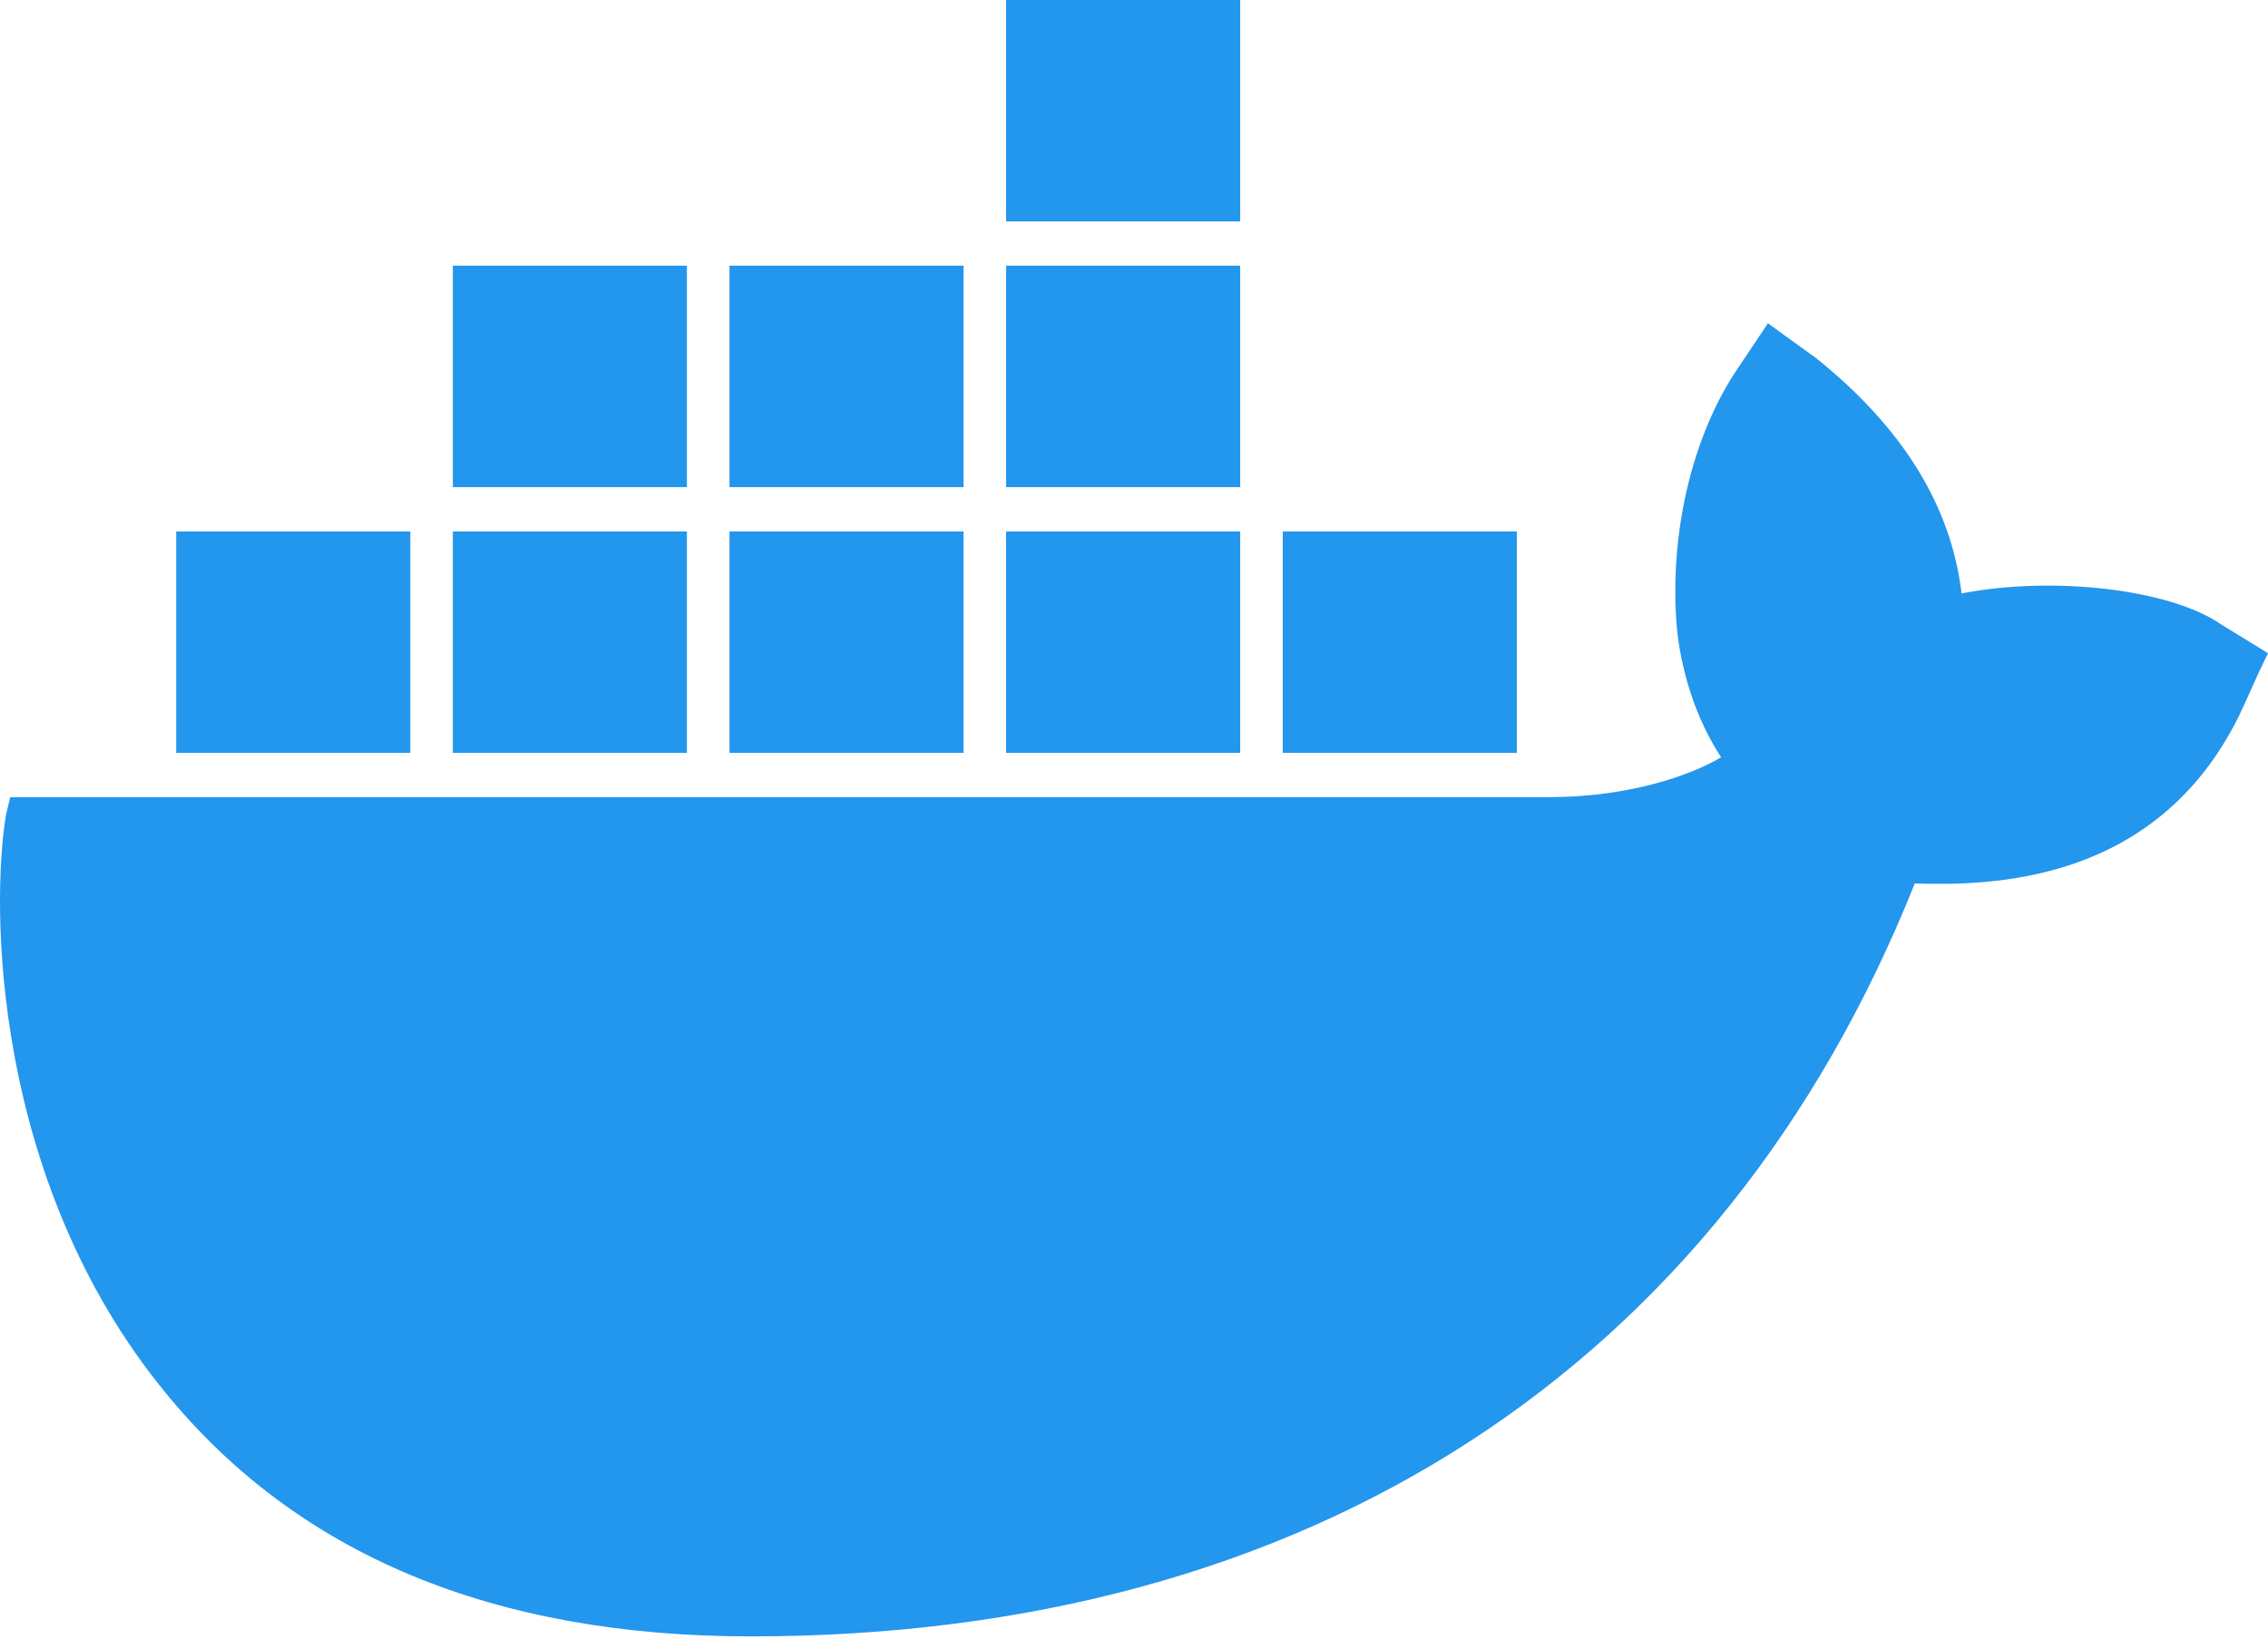
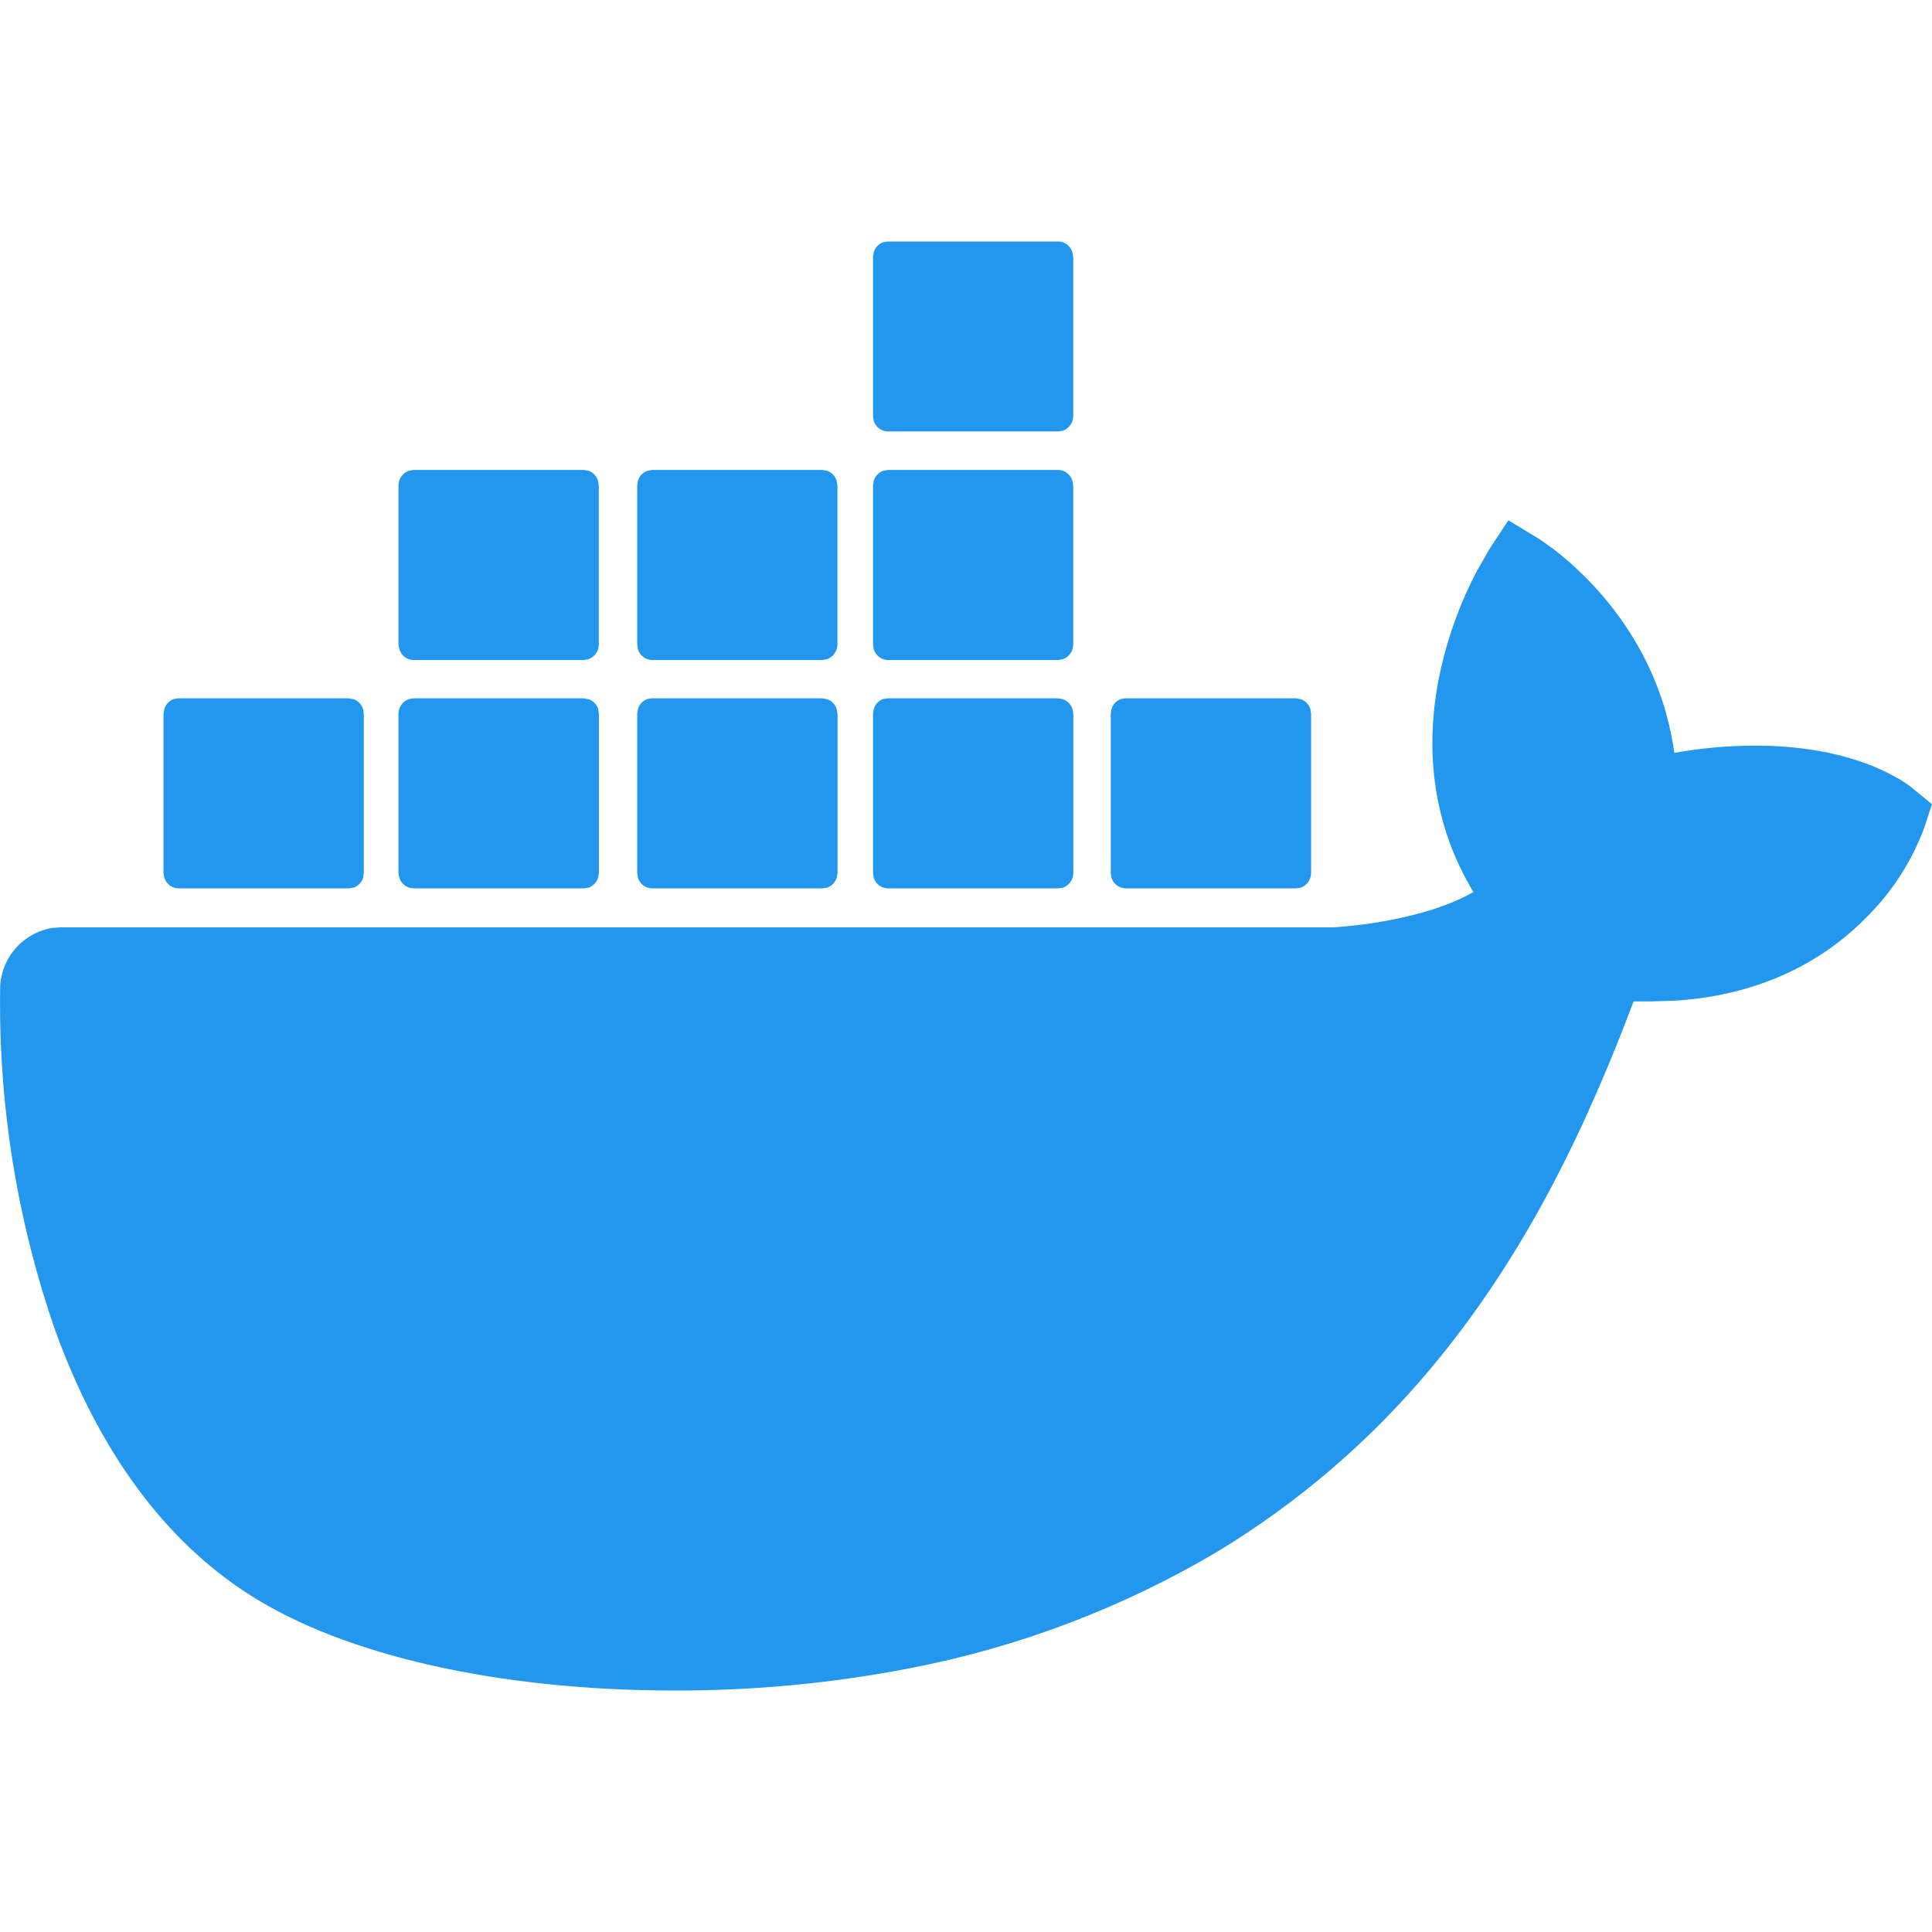
- <svg xmlns="http://www.w3.org/2000/svg" height="185" preserveAspectRatio="xMidYMid" viewBox="0 0 256 185" width="256">
-   <path d="m250.716 70.497c-5.765-4-18.975-5.5-29.304-3.5-1.201-10-6.725-18.749-16.333-26.499l-5.524-4-3.843 5.75c-4.804 7.5-7.206 17.999-6.485 27.999.24 3.5 1.441 9.75 5.044 15.249-3.363 2-10.328 4.5-19.456 4.5h-173.66l-.48 2c-1.681 10-1.681 41.248 18.015 65.247 14.892 18.249 36.99 27.499 66.053 27.499 62.931 0 109.528-30.249 131.386-84.997 8.647.25 27.142 0 36.509-18.749.24-.5.721-1.5 2.402-5.25l.961-2zm-110.729-70.497h-26.421v24.999h26.421zm0 29.999h-26.421v24.999h26.421zm-31.225 0h-26.421v24.999h26.421zm-31.225 0h-26.421v24.999h26.421zm-31.225 29.999h-26.421v24.999h26.421zm31.225 0h-26.421v24.999h26.421zm31.225 0h-26.421v24.999h26.421zm31.225 0h-26.421v24.999h26.421zm31.225 0h-26.421v24.999h26.421z" fill="#2396ed" />
+ <svg xmlns="http://www.w3.org/2000/svg" width="800px" height="800px" viewBox="0 0 16 16" fill="none">
+   <path fill="#2396ED" d="M12.342 4.536l.15-.227.262.159.116.083c.28.216.869.768.996 1.684.223-.04.448-.06.673-.06.534 0 .893.124 1.097.227l.105.057.068.045.191.156-.066.2a2.044 2.044 0 01-.47.73c-.29.299-.8.652-1.609.698l-.178.005h-.148c-.37.977-.867 2.078-1.702 3.066a7.081 7.081 0 01-1.74 1.488 7.941 7.941 0 01-2.549.968c-.644.125-1.298.187-1.953.185-1.45 0-2.73-.288-3.517-.792-.703-.449-1.243-1.182-1.606-2.177a8.25 8.25 0 01-.461-2.83.516.516 0 01.432-.516l.068-.005h10.54l.092-.007.149-.016c.256-.034.646-.11.92-.27-.328-.543-.421-1.178-.268-1.854a3.3 3.3 0 01.3-.81l.108-.187zM2.89 5.784l.04.007a.127.127 0 01.077.082l.006.04v1.315l-.006.041a.127.127 0 01-.078.082l-.039.006H1.478a.124.124 0 01-.117-.088l-.007-.04V5.912l.007-.04a.127.127 0 01.078-.083l.039-.006H2.89zm1.947 0l.039.007a.127.127 0 01.078.082l.006.04v1.315l-.007.041a.127.127 0 01-.078.082l-.039.006H3.424a.125.125 0 01-.117-.088L3.3 7.23V5.913a.13.13 0 01.085-.123l.039-.007h1.413zm1.976 0l.039.007a.127.127 0 01.077.082l.007.04v1.315l-.007.041a.127.127 0 01-.078.082l-.039.006H5.4a.124.124 0 01-.117-.088l-.006-.04V5.912l.006-.04a.127.127 0 01.078-.083l.039-.006h1.413zm1.952 0l.039.007a.127.127 0 01.078.082l.007.04v1.315a.13.13 0 01-.085.123l-.04.006H7.353a.124.124 0 01-.117-.088l-.006-.04V5.912l.006-.04a.127.127 0 01.078-.083l.04-.006h1.412zm1.97 0l.039.007a.127.127 0 01.078.082l.006.04v1.315a.13.13 0 01-.085.123l-.039.006H9.322a.124.124 0 01-.117-.088l-.006-.04V5.912l.006-.04a.127.127 0 01.078-.083l.04-.006h1.411zM4.835 3.892l.04.007a.127.127 0 01.077.081l.007.041v1.315a.13.13 0 01-.085.123l-.039.007H3.424a.125.125 0 01-.117-.09l-.007-.04V4.021a.13.13 0 01.085-.122l.039-.007h1.412zm1.976 0l.04.007a.127.127 0 01.077.081l.007.041v1.315a.13.13 0 01-.085.123l-.039.007H5.4a.125.125 0 01-.117-.09l-.006-.04V4.021l.006-.04a.127.127 0 01.078-.082l.039-.007h1.412zm1.953 0c.054 0 .1.037.117.088l.007.041v1.315a.13.13 0 01-.085.123l-.04.007H7.353a.125.125 0 01-.117-.09l-.006-.04V4.021l.006-.04a.127.127 0 01.078-.082l.04-.007h1.412zm0-1.892c.054 0 .1.037.117.088l.007.04v1.316a.13.13 0 01-.085.123l-.04.006H7.353a.124.124 0 01-.117-.088l-.006-.04V2.128l.006-.04a.127.127 0 01.078-.082L7.353 2h1.412z" />
</svg>
